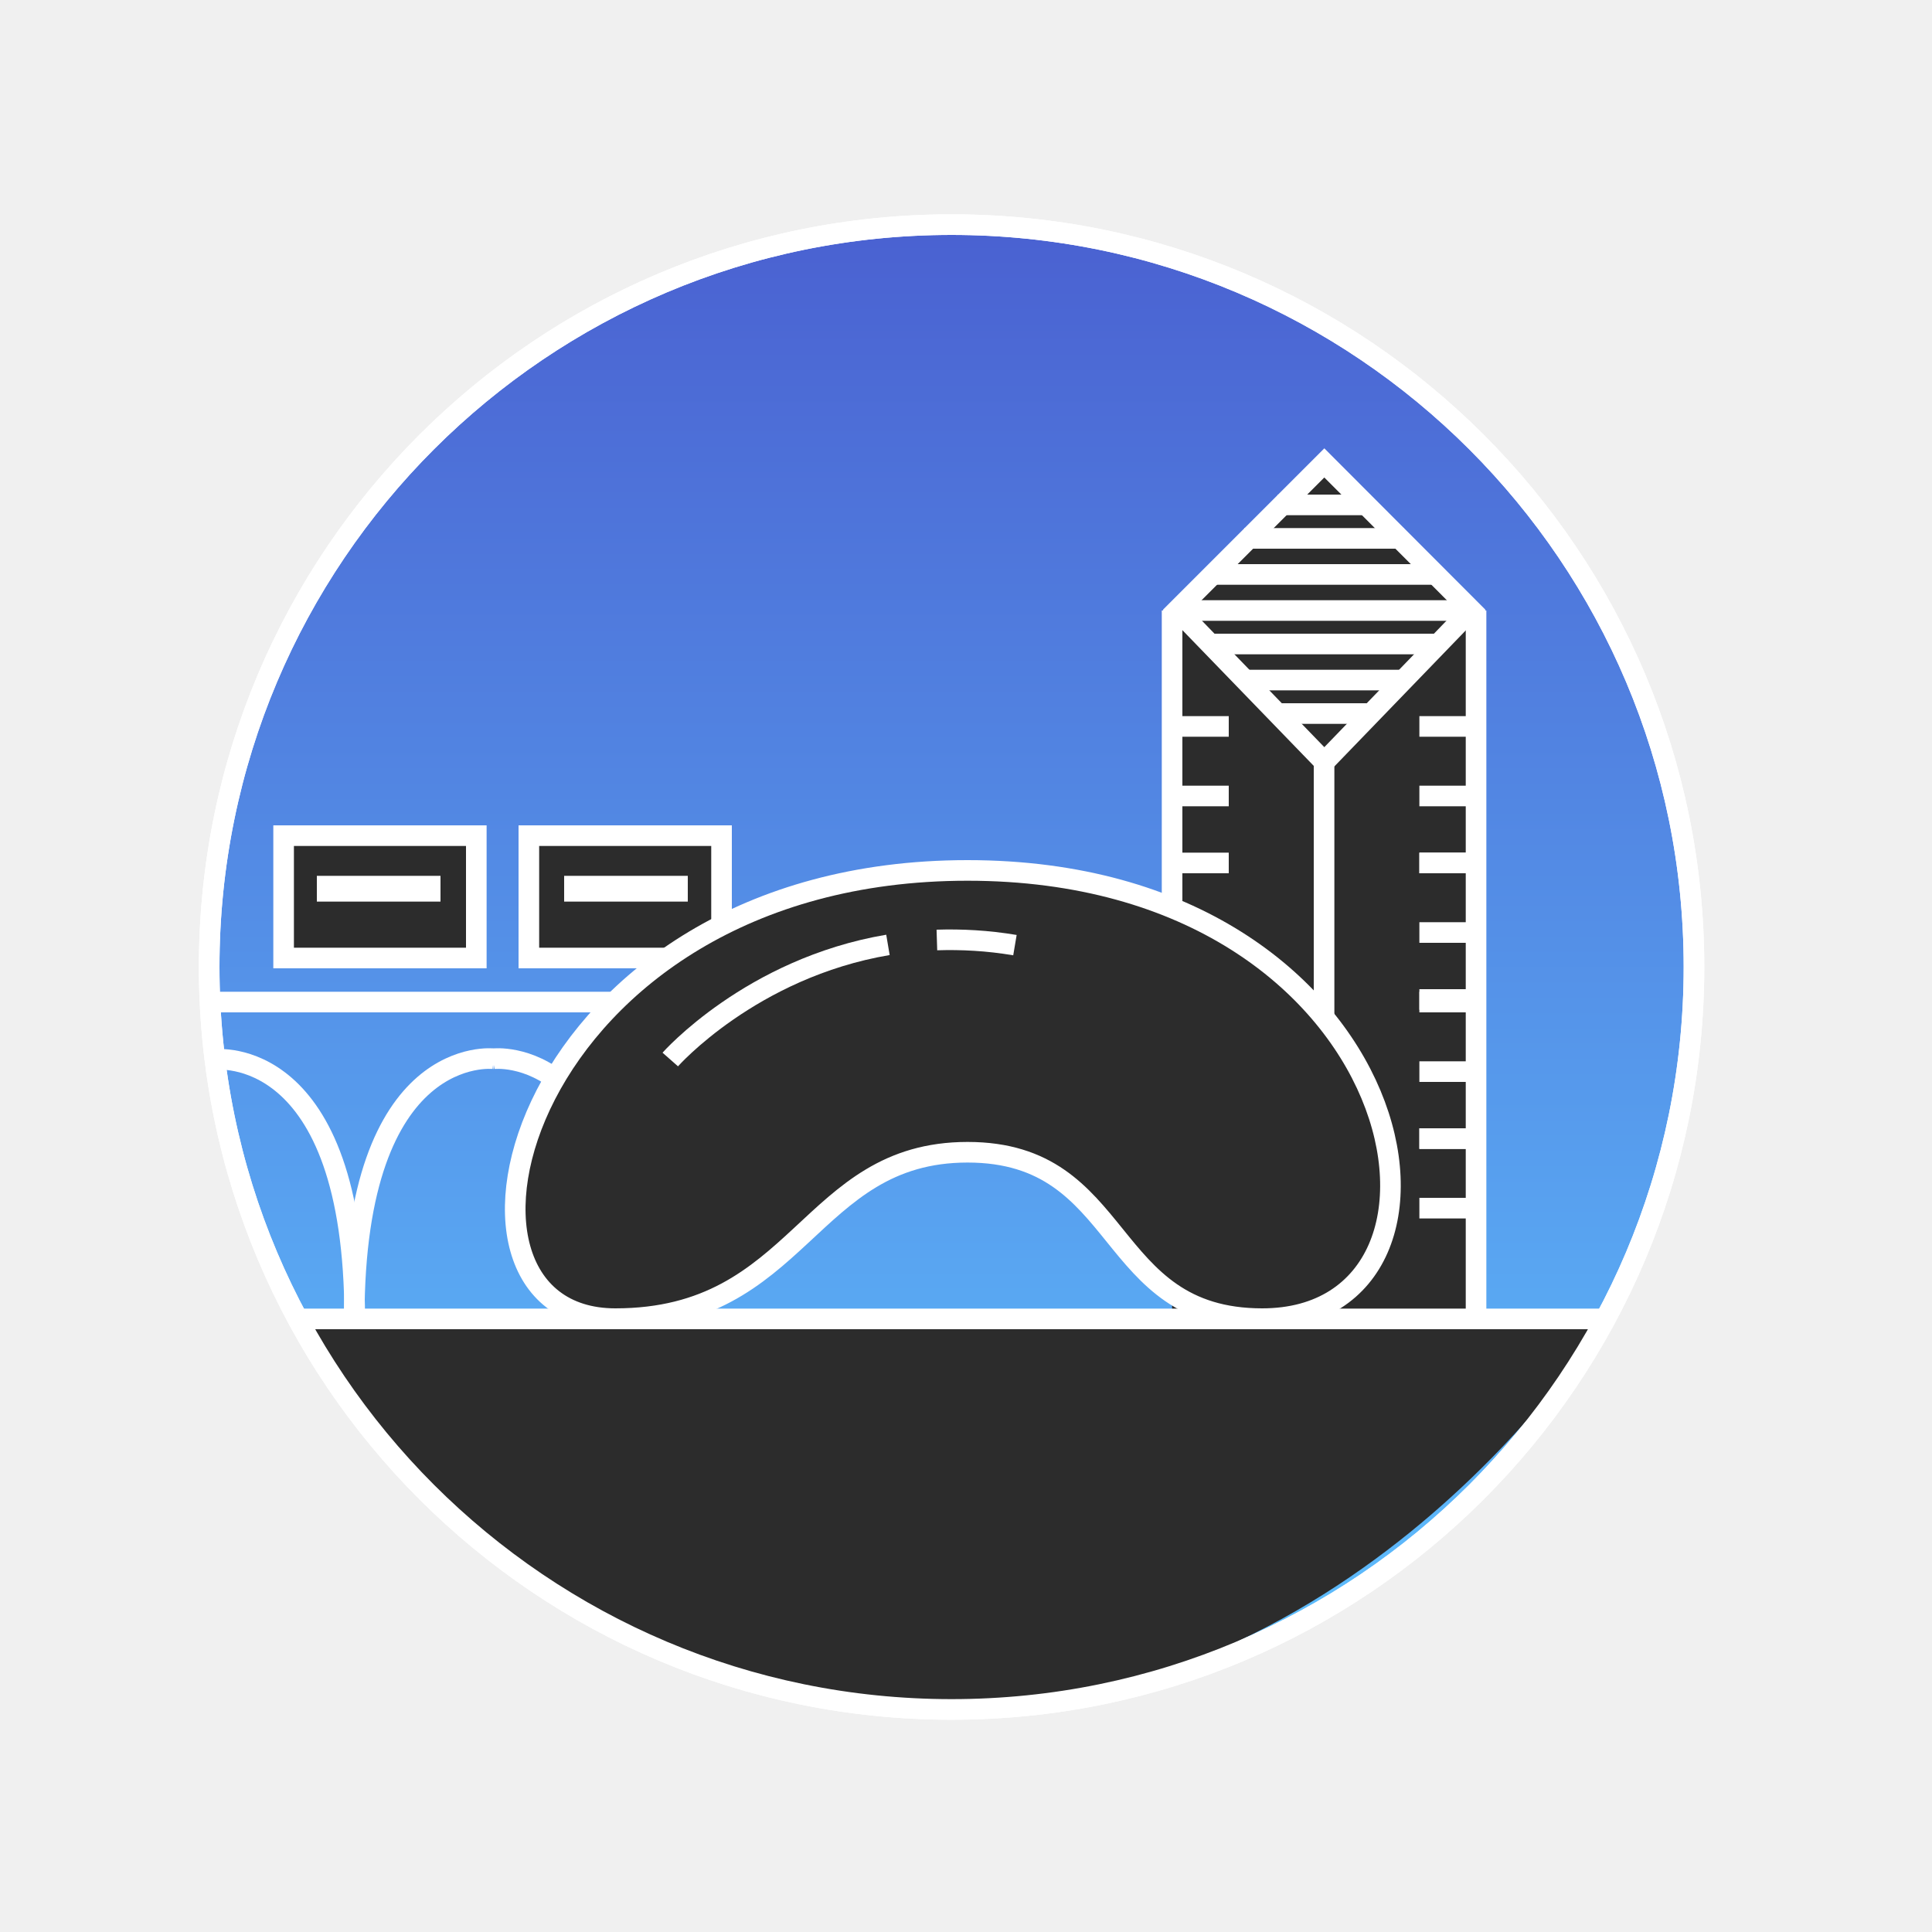
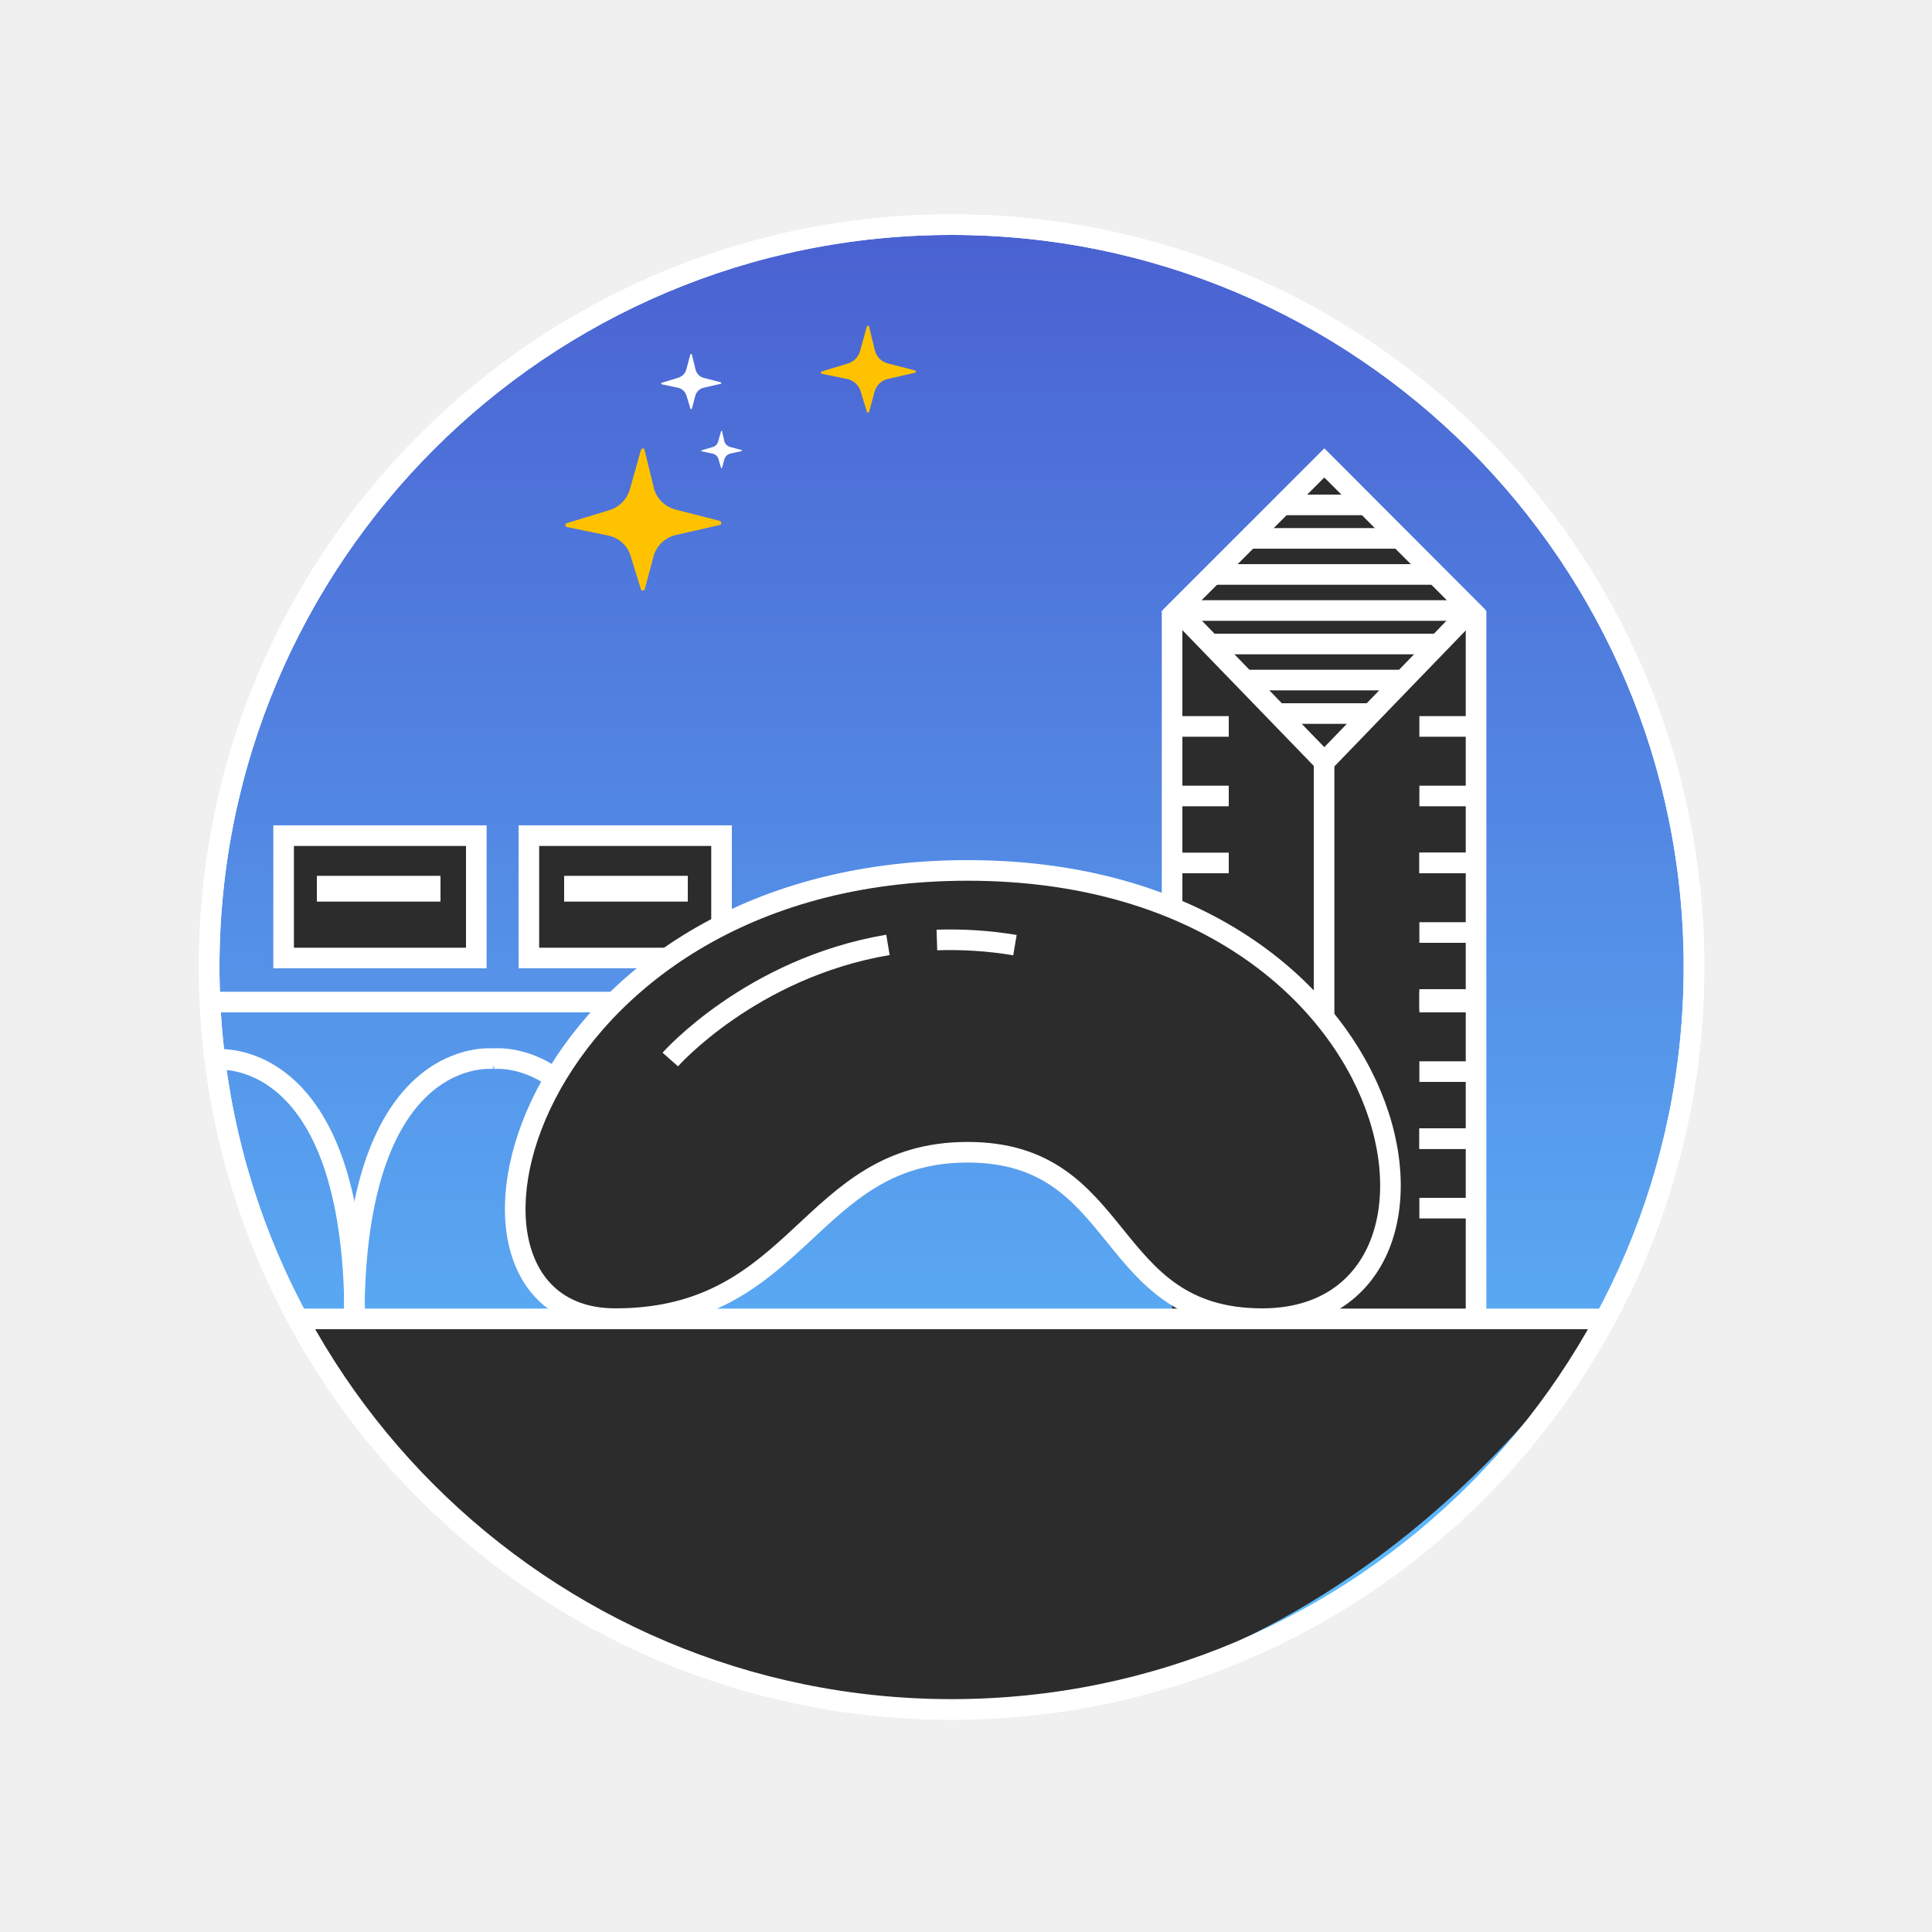
<svg xmlns="http://www.w3.org/2000/svg" version="1.1" id="Layer_1" x="0px" y="0px" viewBox="0 0 750 750" style="enable-background:new 0 0 750 750;" xml:space="preserve">
  <style type="text/css">
	.st0{fill:url(#XMLID_43_);stroke:#FFFFFF;stroke-width:8;stroke-miterlimit:10;}
	.st1{fill:#2C2C2C;}
	.st2{fill:none;stroke:#FFFFFF;stroke-width:8;stroke-miterlimit:10;}
	.st3{fill:#2C2C2C;stroke:#FFFFFF;stroke-width:8;stroke-miterlimit:10;}
- 	.st4{fill:url(#XMLID_44_);stroke:#FFFFFF;stroke-width:8;stroke-miterlimit:10;}
- 	.st5{fill:url(#XMLID_45_);stroke:#FFFFFF;stroke-width:8;stroke-miterlimit:10;}
- 	.st6{fill:url(#XMLID_46_);stroke:#FFFFFF;stroke-width:8;stroke-miterlimit:10;}
- 	.st7{fill:url(#XMLID_47_);stroke:#FFFFFF;stroke-width:8;stroke-miterlimit:10;}
- 	.st8{fill:url(#XMLID_48_);stroke:#FFFFFF;stroke-width:8;stroke-miterlimit:10;}
- 	.st9{fill:url(#XMLID_49_);stroke:#FFFFFF;stroke-width:8;stroke-miterlimit:10;}
- 	.st10{fill:url(#XMLID_50_);stroke:#FFFFFF;stroke-width:8;stroke-miterlimit:10;}
- 	.st11{fill:url(#XMLID_51_);stroke:#FFFFFF;stroke-width:8;stroke-miterlimit:10;}
- 	.st12{fill:url(#XMLID_52_);stroke:#FFFFFF;stroke-width:8;stroke-miterlimit:10;}
- 	.st13{fill:none;stroke:#FFFFFF;stroke-width:10;stroke-miterlimit:10;}
+ 	.st4{fill:none;stroke:#FFFFFF;stroke-width:10;stroke-miterlimit:10;}
+ 	.st5{fill:#FFC200;}
+ 	.st6{fill:#FFFFFF;}
</style>
-   <linearGradient id="XMLID_43_" gradientUnits="userSpaceOnUse" x1="369.441" y1="663.612" x2="369.441" y2="87.259">
+   <linearGradient id="XMLID_43_" gradientUnits="userSpaceOnUse" x1="369.4" y1="86.4" x2="369.4" y2="662.8" gradientTransform="matrix(1 0 0 -1 0 750)">
    <stop offset="0" style="stop-color:#5FC2FF" />
    <stop offset="1" style="stop-color:#4A61D1" />
  </linearGradient>
  <circle id="XMLID_85_" class="st0" cx="369.4" cy="375.4" r="288.2" />
  <path id="XMLID_37_" class="st1" d="M623,512H116c0,0,81.2,151.6,247.7,151.6S623,512,623,512z" />
  <circle id="XMLID_41_" class="st2" cx="369.4" cy="375.4" r="288.2" />
  <path id="XMLID_35_" class="st2" d="M137.5,511.8c0-107.3,54.2-100.8,54.2-100.8h-0.2c0,0,54.2-6.5,54.2,100.7" />
  <rect id="XMLID_38_" x="205.3" y="324.4" class="st3" width="74.8" height="47.5" />
  <rect id="XMLID_5_" x="455" y="237" class="st1" width="118" height="273" />
  <path id="XMLID_1_" class="st3" d="M238.9,511.9c72.1,0,74.6-64.6,136.7-64.6s52.2,64.6,114.4,64.6c91,0,59.7-174-114.4-174  S158.8,511.9,238.9,511.9z" />
-   <line id="XMLID_3_" class="st3" x1="116" y1="512" x2="623" y2="512" />
+   <line id="XMLID_3_" class="st2" x1="116" y1="512" x2="623" y2="512" />
  <path id="XMLID_6_" class="st3" d="M363.7,364.9c9.5-0.3,19.6,0.2,30.3,2" />
  <path id="XMLID_2_" class="st3" d="M363.7,364.9" />
  <path id="XMLID_4_" class="st3" d="M260.2,411.3c0,0,31.3-35.5,84.5-44.5" />
  <polygon id="XMLID_7_" class="st3" points="571.1,236.8 514.1,295.8 457,236.8 514.1,179.7 " />
-   <line id="XMLID_9_" class="st3" x1="514" y1="296" x2="514" y2="394" />
-   <linearGradient id="XMLID_44_" gradientUnits="userSpaceOnUse" x1="455" y1="353" x2="455" y2="237">
-     <stop offset="0" style="stop-color:#5FC2FF" />
-     <stop offset="1" style="stop-color:#4A61D1" />
-   </linearGradient>
-   <line id="XMLID_8_" class="st4" x1="455" y1="353" x2="455" y2="237" />
-   <linearGradient id="XMLID_45_" gradientUnits="userSpaceOnUse" x1="573" y1="510" x2="573" y2="237">
-     <stop offset="0" style="stop-color:#5FC2FF" />
-     <stop offset="1" style="stop-color:#4A61D1" />
-   </linearGradient>
-   <line id="XMLID_11_" class="st5" x1="573" y1="237" x2="573" y2="510" />
-   <linearGradient id="XMLID_46_" gradientUnits="userSpaceOnUse" x1="514" y1="237" x2="514" y2="237">
-     <stop offset="0" style="stop-color:#5FC2FF" />
-     <stop offset="1" style="stop-color:#4A61D1" />
-   </linearGradient>
-   <line id="XMLID_12_" class="st6" x1="460" y1="237" x2="568" y2="237" />
-   <linearGradient id="XMLID_47_" gradientUnits="userSpaceOnUse" x1="514" y1="277" x2="514" y2="277">
-     <stop offset="0" style="stop-color:#5FC2FF" />
-     <stop offset="1" style="stop-color:#4A61D1" />
-   </linearGradient>
-   <line id="XMLID_13_" class="st7" x1="496" y1="277" x2="532" y2="277" />
-   <linearGradient id="XMLID_48_" gradientUnits="userSpaceOnUse" x1="514" y1="264" x2="514" y2="264">
-     <stop offset="0" style="stop-color:#5FC2FF" />
-     <stop offset="1" style="stop-color:#4A61D1" />
-   </linearGradient>
-   <line id="XMLID_14_" class="st8" x1="483" y1="264" x2="545" y2="264" />
-   <linearGradient id="XMLID_49_" gradientUnits="userSpaceOnUse" x1="514" y1="250" x2="514" y2="250">
-     <stop offset="0" style="stop-color:#5FC2FF" />
-     <stop offset="1" style="stop-color:#4A61D1" />
-   </linearGradient>
-   <line id="XMLID_15_" class="st9" x1="470" y1="250" x2="558" y2="250" />
-   <linearGradient id="XMLID_50_" gradientUnits="userSpaceOnUse" x1="514" y1="303" x2="514" y2="303" gradientTransform="matrix(1 0 0 -1 0 499)">
-     <stop offset="0" style="stop-color:#5FC2FF" />
-     <stop offset="1" style="stop-color:#4A61D1" />
-   </linearGradient>
-   <line id="XMLID_18_" class="st10" x1="496" y1="196" x2="532" y2="196" />
-   <linearGradient id="XMLID_51_" gradientUnits="userSpaceOnUse" x1="514" y1="290" x2="514" y2="290" gradientTransform="matrix(1 0 0 -1 0 499)">
-     <stop offset="0" style="stop-color:#5FC2FF" />
-     <stop offset="1" style="stop-color:#4A61D1" />
-   </linearGradient>
-   <line id="XMLID_17_" class="st11" x1="483" y1="209" x2="545" y2="209" />
-   <linearGradient id="XMLID_52_" gradientUnits="userSpaceOnUse" x1="514" y1="276" x2="514" y2="276" gradientTransform="matrix(1 0 0 -1 0 499)">
-     <stop offset="0" style="stop-color:#5FC2FF" />
-     <stop offset="1" style="stop-color:#4A61D1" />
-   </linearGradient>
-   <line id="XMLID_16_" class="st12" x1="470" y1="223" x2="558" y2="223" />
-   <line id="XMLID_19_" class="st3" x1="455" y1="282" x2="477" y2="282" />
-   <line id="XMLID_20_" class="st3" x1="455" y1="309" x2="477" y2="309" />
-   <line id="XMLID_21_" class="st3" x1="455" y1="335" x2="477" y2="335" />
-   <line id="XMLID_24_" class="st3" x1="551" y1="282" x2="573" y2="282" />
-   <line id="XMLID_23_" class="st3" x1="551" y1="309" x2="573" y2="309" />
-   <line id="XMLID_22_" class="st3" x1="551" y1="335" x2="573" y2="335" />
-   <line id="XMLID_27_" class="st3" x1="551" y1="335" x2="573" y2="335" />
-   <line id="XMLID_26_" class="st3" x1="551" y1="362" x2="573" y2="362" />
-   <line id="XMLID_25_" class="st3" x1="551" y1="388" x2="573" y2="388" />
-   <line id="XMLID_30_" class="st3" x1="551" y1="389" x2="573" y2="389" />
-   <line id="XMLID_29_" class="st3" x1="551" y1="416" x2="573" y2="416" />
-   <line id="XMLID_28_" class="st3" x1="551" y1="442" x2="573" y2="442" />
-   <line id="XMLID_33_" class="st3" x1="551" y1="442" x2="573" y2="442" />
-   <line id="XMLID_32_" class="st3" x1="551" y1="469" x2="573" y2="469" />
-   <line id="XMLID_31_" class="st3" x1="82" y1="389" x2="238" y2="389" />
+   <line id="XMLID_9_" class="st2" x1="514" y1="296" x2="514" y2="394" />
+   <line id="XMLID_8_" class="st2" x1="455" y1="353" x2="455" y2="237" />
+   <line id="XMLID_11_" class="st2" x1="573" y1="237" x2="573" y2="510" />
+   <line id="XMLID_12_" class="st2" x1="460" y1="237" x2="568" y2="237" />
+   <line id="XMLID_13_" class="st2" x1="496" y1="277" x2="532" y2="277" />
+   <line id="XMLID_14_" class="st2" x1="483" y1="264" x2="545" y2="264" />
+   <line id="XMLID_15_" class="st2" x1="470" y1="250" x2="558" y2="250" />
+   <line id="XMLID_18_" class="st2" x1="496" y1="196" x2="532" y2="196" />
+   <line id="XMLID_17_" class="st2" x1="483" y1="209" x2="545" y2="209" />
+   <line id="XMLID_16_" class="st2" x1="470" y1="223" x2="558" y2="223" />
+   <line id="XMLID_19_" class="st2" x1="455" y1="282" x2="477" y2="282" />
+   <line id="XMLID_20_" class="st2" x1="455" y1="309" x2="477" y2="309" />
+   <line id="XMLID_21_" class="st2" x1="455" y1="335" x2="477" y2="335" />
+   <line id="XMLID_24_" class="st2" x1="551" y1="282" x2="573" y2="282" />
+   <line id="XMLID_23_" class="st2" x1="551" y1="309" x2="573" y2="309" />
+   <line id="XMLID_22_" class="st2" x1="551" y1="335" x2="573" y2="335" />
+   <line id="XMLID_27_" class="st2" x1="551" y1="335" x2="573" y2="335" />
+   <line id="XMLID_26_" class="st2" x1="551" y1="362" x2="573" y2="362" />
+   <line id="XMLID_25_" class="st2" x1="551" y1="388" x2="573" y2="388" />
+   <line id="XMLID_30_" class="st2" x1="551" y1="389" x2="573" y2="389" />
+   <line id="XMLID_29_" class="st2" x1="551" y1="416" x2="573" y2="416" />
+   <line id="XMLID_28_" class="st2" x1="551" y1="442" x2="573" y2="442" />
+   <line id="XMLID_33_" class="st2" x1="551" y1="442" x2="573" y2="442" />
+   <line id="XMLID_32_" class="st2" x1="551" y1="469" x2="573" y2="469" />
+   <line id="XMLID_31_" class="st2" x1="82" y1="389" x2="238" y2="389" />
  <path id="XMLID_34_" class="st2" d="M83.5,411.3c0,0,54.2-6.6,54.2,100.7" />
  <rect id="XMLID_10_" x="110.1" y="324.4" class="st3" width="74.8" height="47.5" />
-   <line id="XMLID_39_" class="st13" x1="123" y1="345" x2="171" y2="345" />
-   <line id="XMLID_40_" class="st13" x1="219" y1="345" x2="267" y2="345" />
+   <line id="XMLID_39_" class="st4" x1="123" y1="345" x2="171" y2="345" />
+   <line id="XMLID_40_" class="st4" x1="219" y1="345" x2="267" y2="345" />
  <path id="XMLID_36_" class="st2" d="M137.5,389.1" />
+   <path class="st5" d="M248.8,174.7l-4.3,15.3c-1.1,3.8-4,6.8-7.8,8l-16.7,5.1c-0.8,0.2-0.7,1.4,0.1,1.5l16,3.3  c4.1,0.8,7.5,3.9,8.7,7.9l4,12.9c0.2,0.8,1.3,0.7,1.5,0l3.4-12.7c1.1-4.1,4.4-7.3,8.6-8.3l17.1-3.9c0.8-0.2,0.8-1.3,0-1.6l-17.2-4.4  c-4.1-1.1-7.4-4.3-8.4-8.5l-3.6-14.7C250.2,173.9,249.1,173.9,248.8,174.7z" />
+   <path class="st5" d="M336.5,126.8l-2.6,9.4c-0.6,2.3-2.4,4.2-4.7,4.9l-10.2,3.1c-0.5,0.1-0.5,0.8,0,0.9l9.8,2  c2.5,0.5,4.6,2.4,5.3,4.8l2.4,7.9c0.1,0.5,0.8,0.5,0.9,0l2.1-7.7c0.7-2.5,2.7-4.5,5.2-5l10.5-2.4c0.5-0.1,0.5-0.8,0-0.9l-10.5-2.7  c-2.5-0.6-4.5-2.6-5.1-5.2l-2.2-9C337.3,126.3,336.6,126.3,336.5,126.8z" />
+   <path class="st6" d="M268,137.6l-1.6,5.9c-0.4,1.5-1.5,2.6-3,3.1l-6.5,2c-0.3,0.1-0.3,0.5,0,0.6l6.2,1.3c1.6,0.3,2.9,1.5,3.4,3.1  l1.5,5c0.1,0.3,0.5,0.3,0.6,0l1.3-4.9c0.4-1.6,1.7-2.8,3.3-3.2l6.6-1.5c0.3-0.1,0.3-0.5,0-0.6l-6.6-1.7c-1.6-0.4-2.8-1.7-3.2-3.3  l-1.4-5.7C268.5,137.3,268.1,137.3,268,137.6z" />
+   <path class="st6" d="M279.9,167.4l-1.1,4c-0.3,1-1,1.8-2,2.1l-4.4,1.3c-0.2,0.1-0.2,0.4,0,0.4l4.2,0.9c1.1,0.2,2,1,2.3,2.1l1,3.4  c0.1,0.2,0.3,0.2,0.4,0l0.9-3.3c0.3-1.1,1.2-1.9,2.2-2.2l4.5-1c0.2,0,0.2-0.4,0-0.4l-4.5-1.2c-1.1-0.3-1.9-1.1-2.2-2.2l-0.9-3.9  C280.3,167.2,280,167.2,279.9,167.4z" />
</svg>
